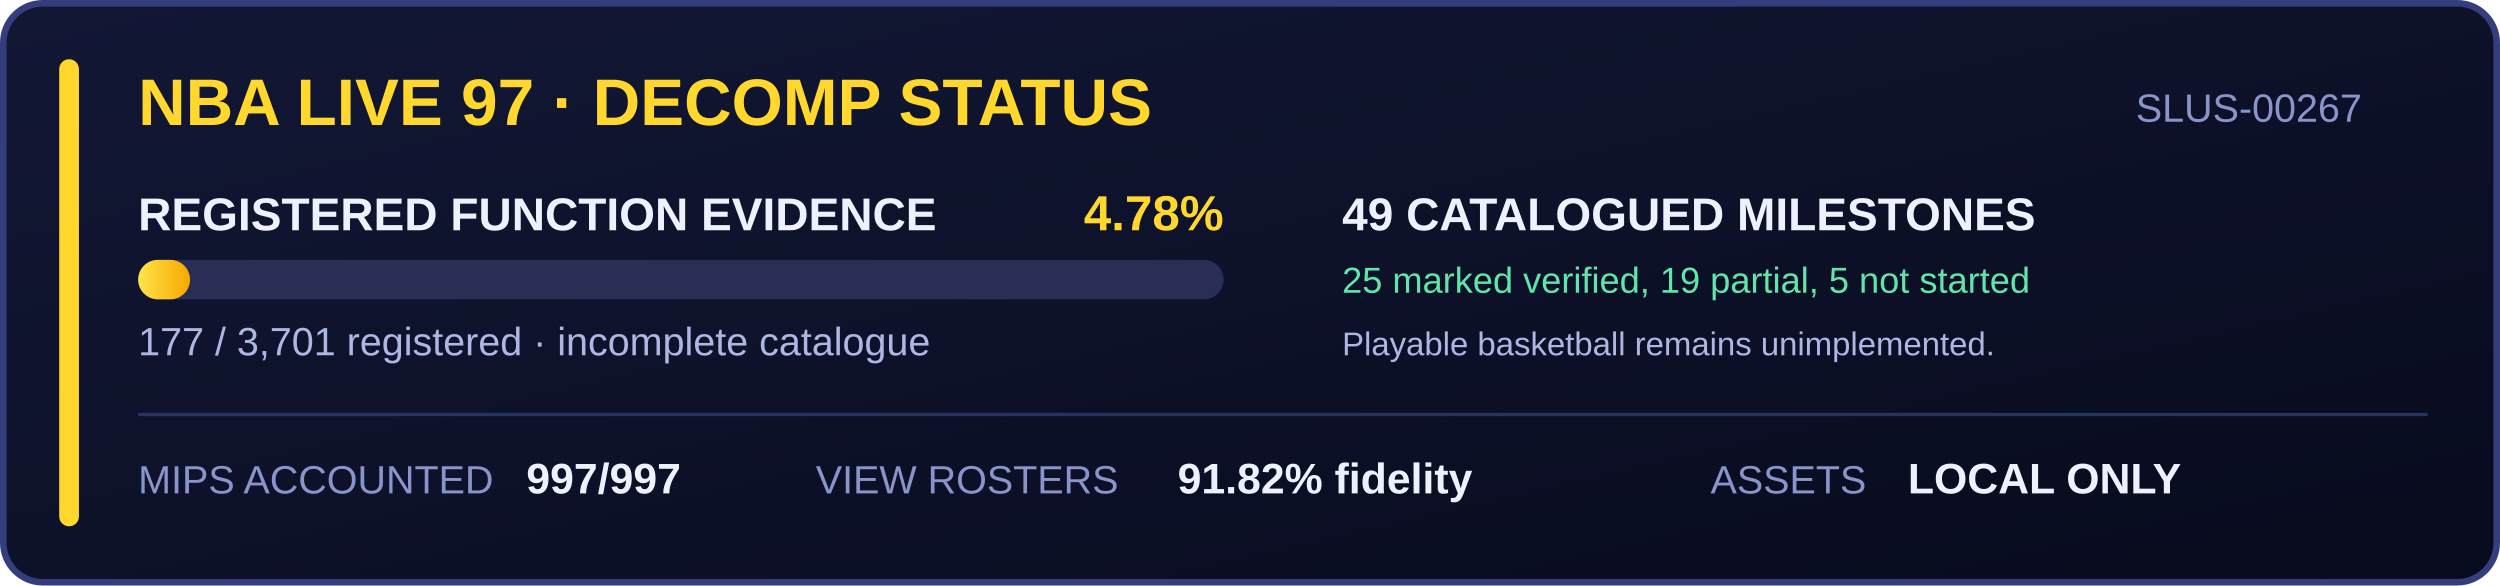
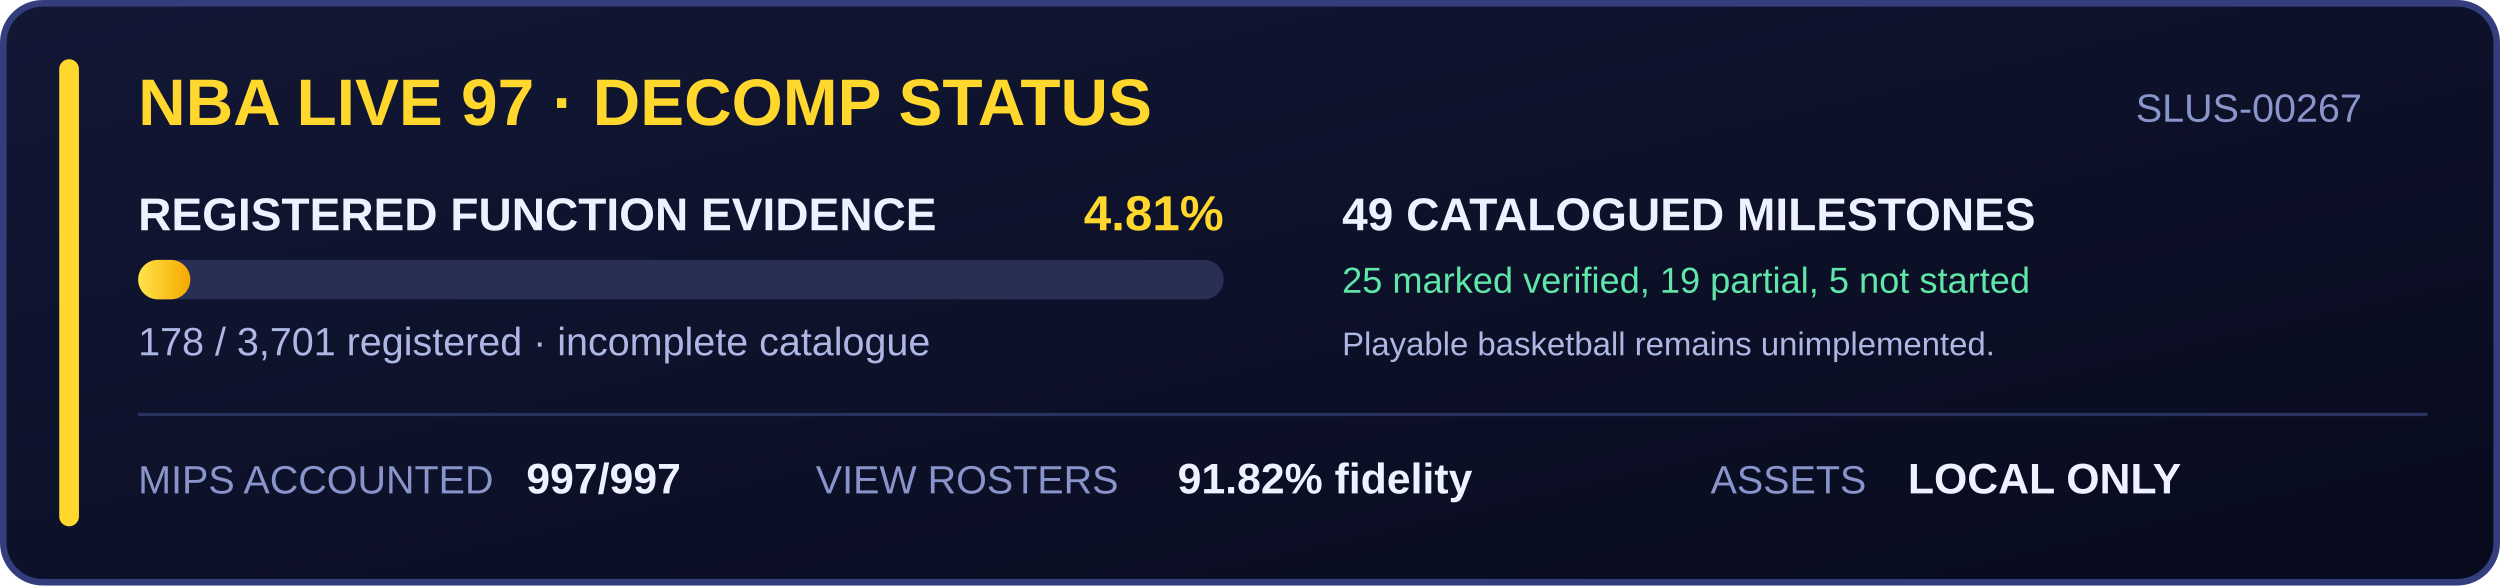
<svg xmlns="http://www.w3.org/2000/svg" width="760" height="178" viewBox="0 0 760 178" role="img" aria-labelledby="title desc">
  <defs>
    <linearGradient id="panel" x1="0" y1="0" x2="1" y2="1">
      <stop stop-color="#121735" />
      <stop offset="1" stop-color="#080b1d" />
    </linearGradient>
    <linearGradient id="gold" x1="0" y1="0" x2="1" y2="0">
      <stop stop-color="#ffe44a" />
      <stop offset="1" stop-color="#f6a800" />
    </linearGradient>
  </defs>
  <rect x="1" y="1" width="758" height="176" rx="12" fill="url(#panel)" stroke="#343e7d" stroke-width="2" />
  <rect x="18" y="18" width="6" height="142" rx="3" fill="#ffd72d" />
  <g font-family="Segoe UI, Arial, sans-serif">
    <text x="42" y="38" fill="#ffd72d" font-size="20" font-weight="700">NBA LIVE 97 · DECOMP STATUS</text>
    <text x="718" y="37" fill="#8994ca" font-size="12" text-anchor="end">SLUS-00267</text>
    <text x="42" y="70" fill="#eef1ff" font-size="14" font-weight="600">REGISTERED FUNCTION EVIDENCE</text>
-     <text x="372" y="70" fill="#ffd72d" font-size="15" font-weight="700" text-anchor="end">4.78%</text>
+     <text x="372" y="70" fill="#ffd72d" font-size="15" font-weight="700" text-anchor="end">4.81%</text>
    <rect x="42" y="79" width="330" height="12" rx="6" fill="#282e54" />
-     <rect x="42" y="79" width="15.77" height="12" rx="6" fill="url(#gold)" />
-     <text x="42" y="108" fill="#aeb7e4" font-size="12">177 / 3,701 registered · incomplete catalogue</text>
+     <rect x="42" y="79" width="15.87" height="12" rx="6" fill="url(#gold)" />
+     <text x="42" y="108" fill="#aeb7e4" font-size="12">178 / 3,701 registered · incomplete catalogue</text>
    <text x="408" y="70" fill="#eef1ff" font-size="14" font-weight="600">49 CATALOGUED MILESTONES</text>
    <text x="408" y="89" fill="#60e6a8" font-size="11">25 marked verified, 19 partial, 5 not started</text>
    <text x="408" y="108" fill="#aeb7e4" font-size="10">Playable basketball remains unimplemented.</text>
    <line x1="42" y1="126" x2="738" y2="126" stroke="#29315f" />
    <text x="42" y="150" fill="#8994ca" font-size="12">MIPS ACCOUNTED</text>
    <text x="160" y="150" fill="#eef1ff" font-size="13" font-weight="700">997/997</text>
    <text x="248" y="150" fill="#8994ca" font-size="12">VIEW ROSTERS</text>
    <text x="358" y="150" fill="#eef1ff" font-size="13" font-weight="700">91.82% fidelity</text>
    <text x="520" y="150" fill="#8994ca" font-size="12">ASSETS</text>
    <text x="580" y="150" fill="#eef1ff" font-size="13" font-weight="700">LOCAL ONLY</text>
  </g>
</svg>
